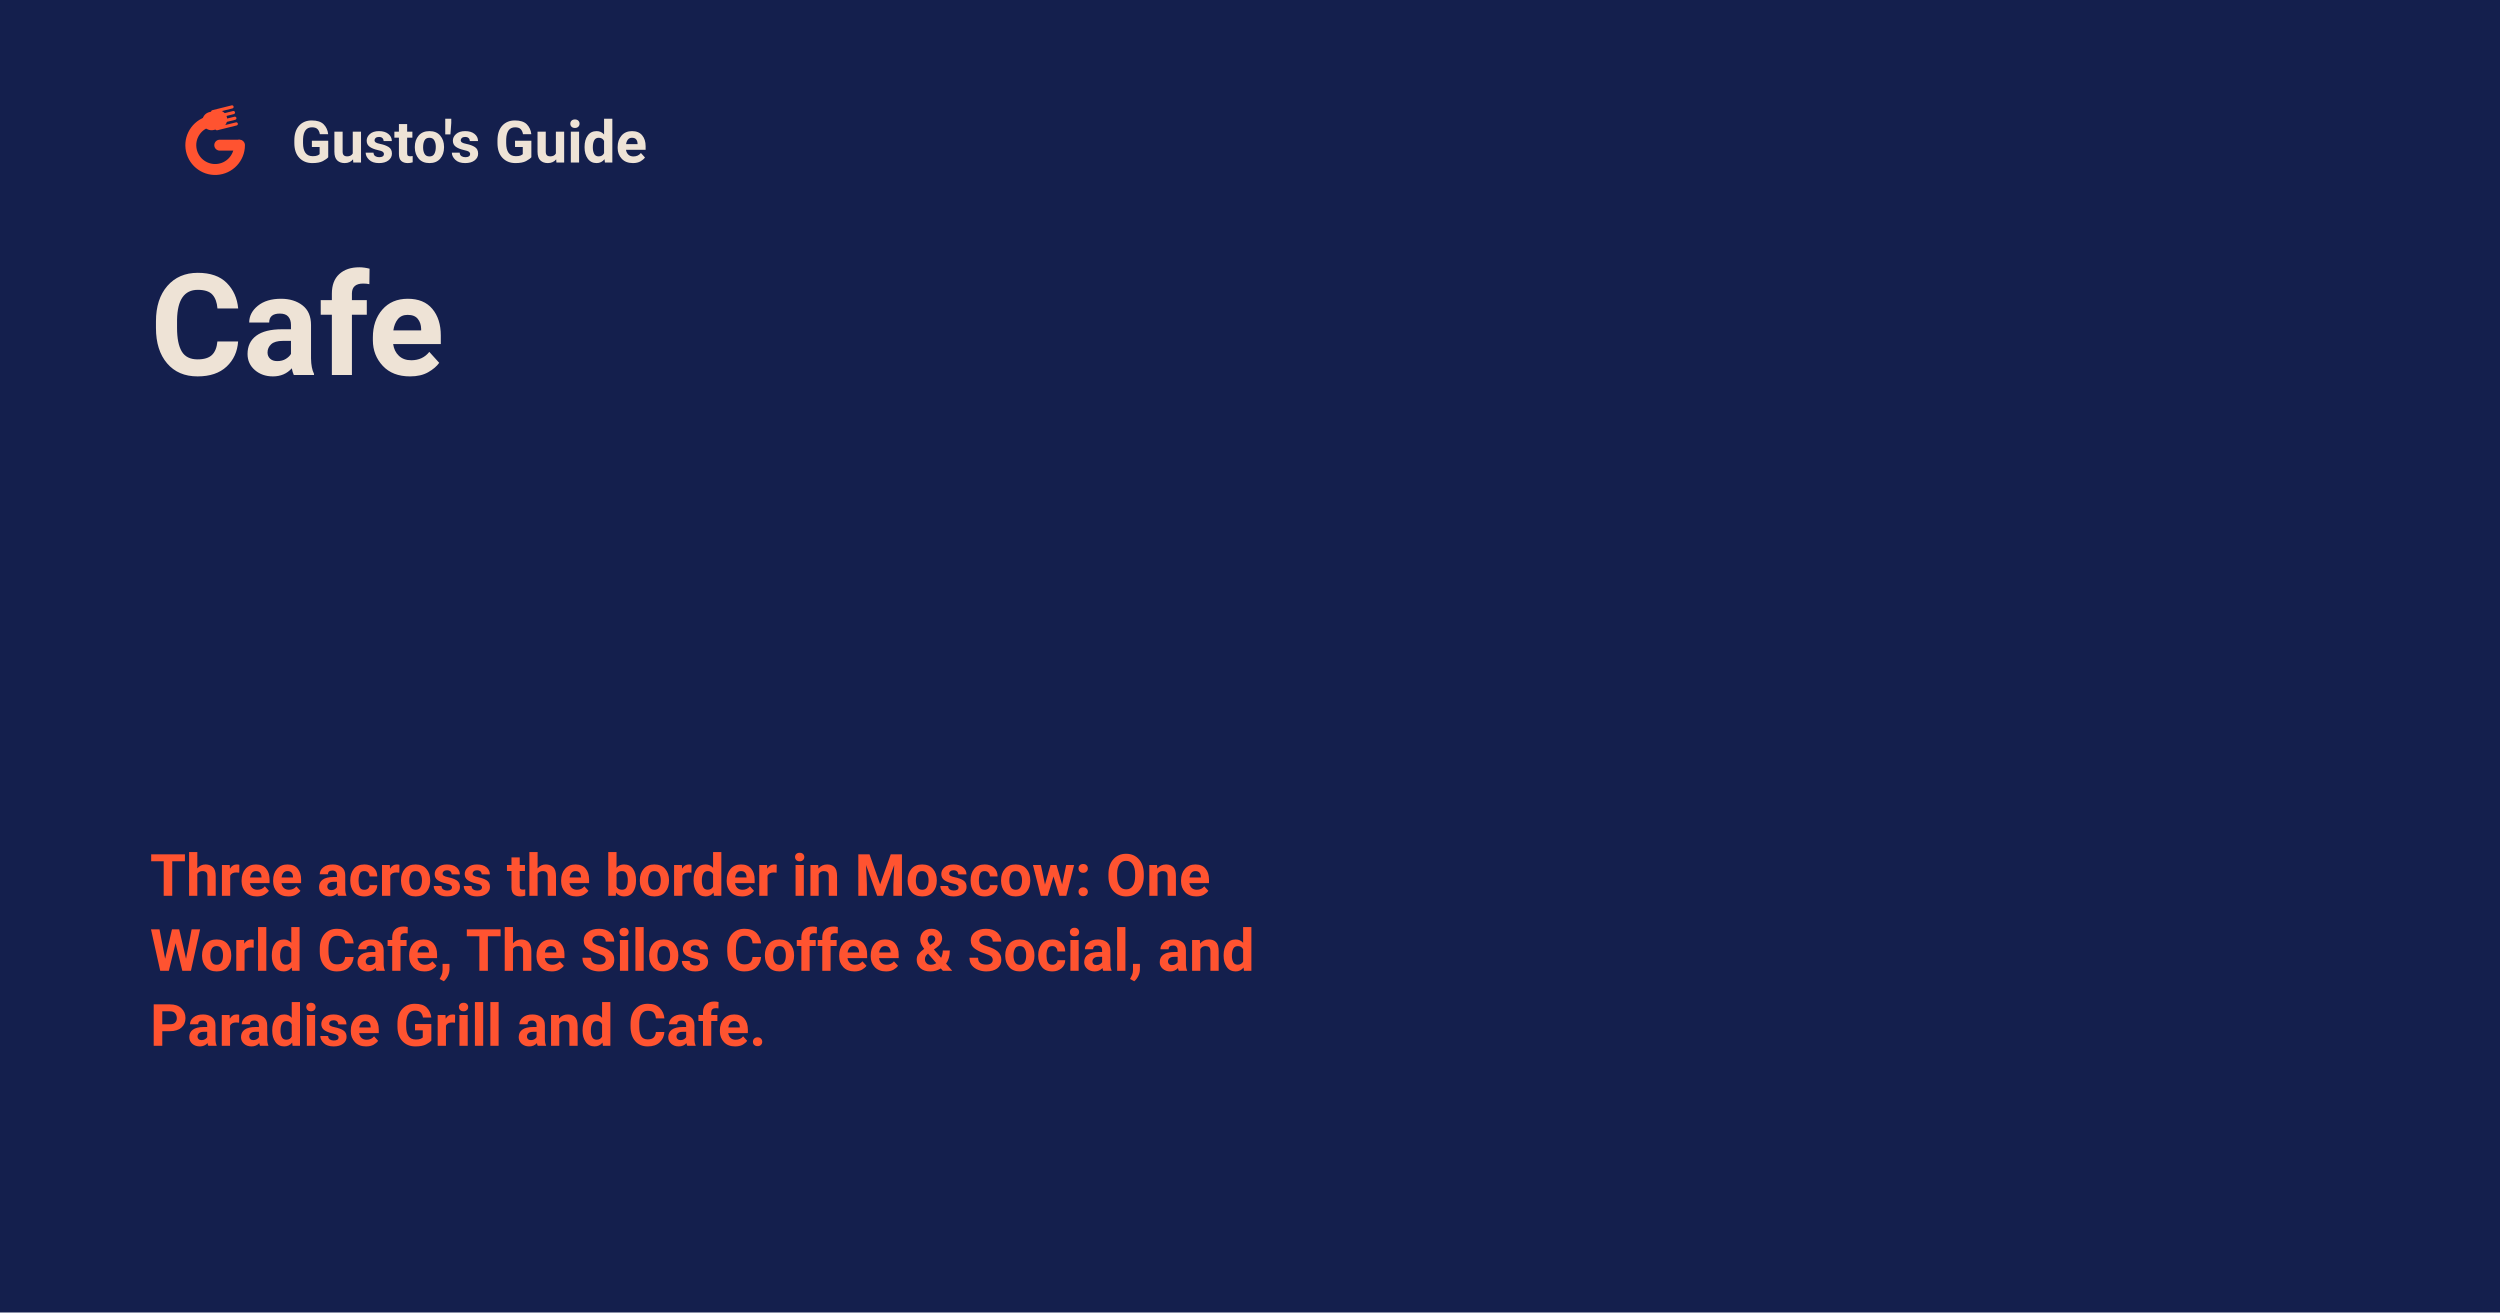
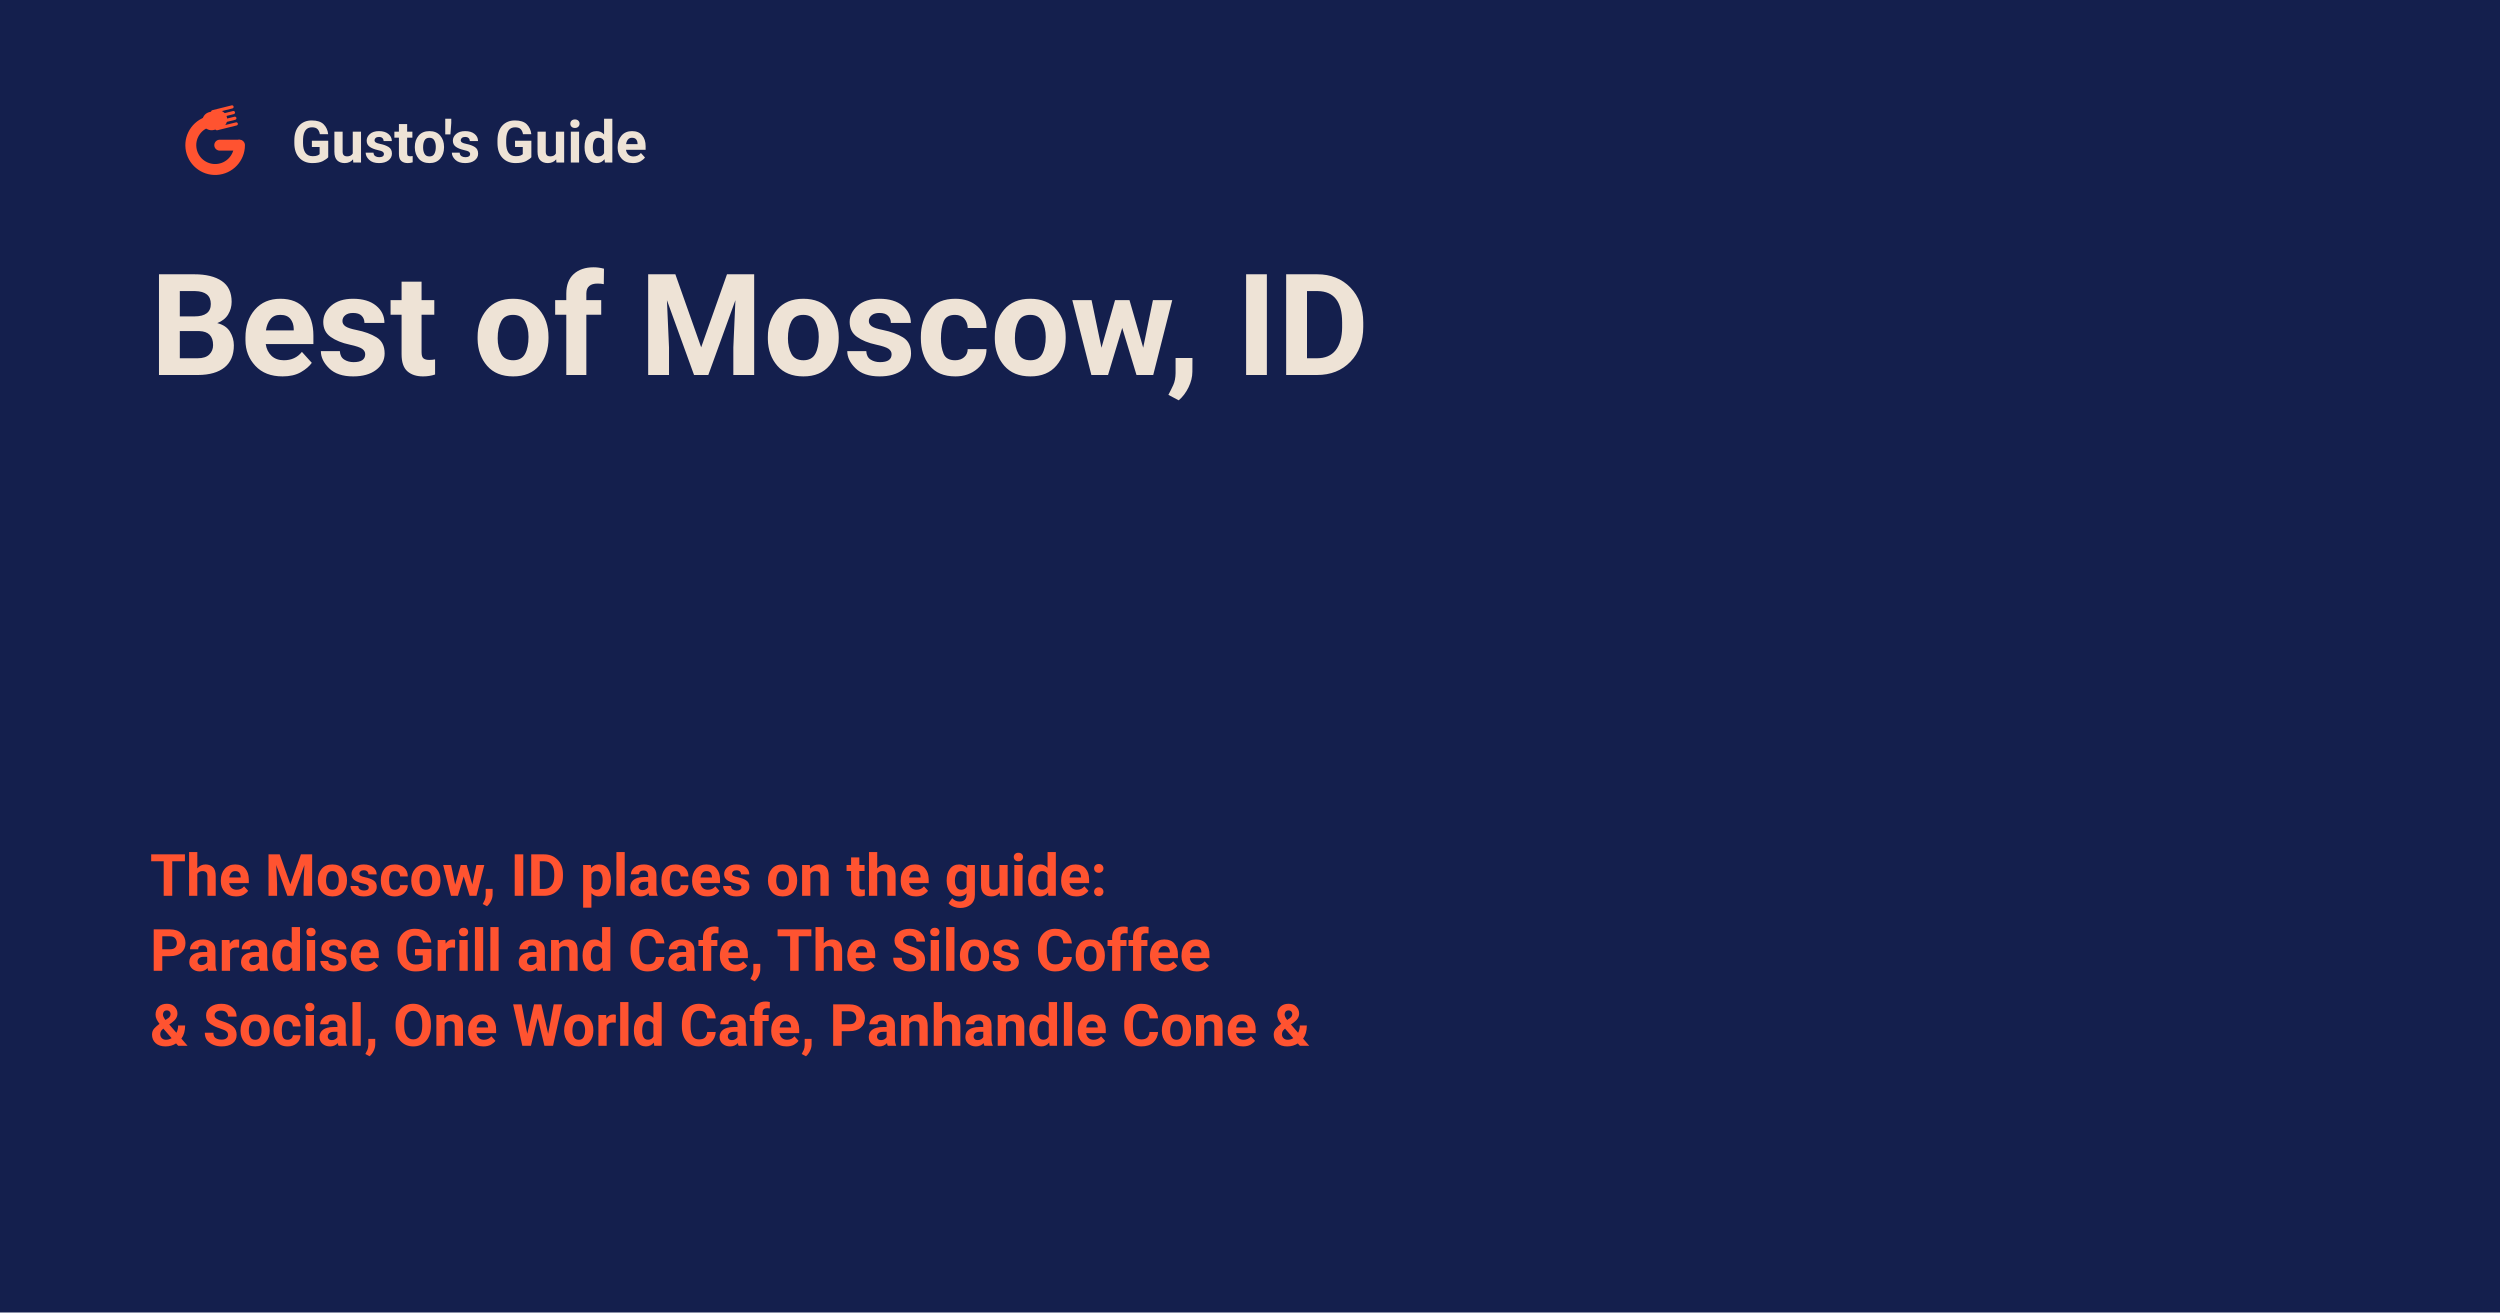
<svg xmlns="http://www.w3.org/2000/svg" width="1200" height="630" viewBox="0 0 1200 630">
  <rect width="1200" height="630" fill="#141F4D" />
  <g transform="translate(72 36) scale(0.92)">
    <g transform="translate(10.59 -0.99)">
      <path d="M 36.1 37.6 A 12.7 12.7 0 1 1 21.19 25.09" fill="none" stroke="#FF5330" stroke-width="5.7" stroke-linecap="round" />
      <path d="M 35.64 37.6 L 25.8 37.6" fill="none" stroke="#FF5330" stroke-width="5.7" stroke-linecap="round" />
      <path d="M 21.19 25.09 L 22.46 24.78" fill="none" stroke="#FF5330" stroke-width="5.7" stroke-linecap="round" />
      <path d="M 21.53 25.01 L 24.88 24.17" fill="none" stroke="#FF5330" stroke-width="9.6" stroke-linecap="round" />
      <path d="M 22.13 20.15 L 32.22 17.63 M 22.86 23.11 L 32.95 20.59 M 23.6 26.06 L 33.69 23.55 M 24.34 29.02 L 34.43 26.51" fill="none" stroke="#FF5330" stroke-width="1.65" stroke-linecap="round" />
    </g>
  </g>
  <text x="140" y="78" fill="#EEE3D6" font-family="system-ui, -apple-system, BlinkMacSystemFont, 'Segoe UI', Roboto, 'Helvetica Neue', Arial, 'Noto Sans', sans-serif" font-weight="600" font-size="28" font-style="normal">Gusto's Guide</text>
-   <text x="72" y="180" fill="#EEE3D6" font-family="system-ui, -apple-system, BlinkMacSystemFont, 'Segoe UI', Roboto, 'Helvetica Neue', Arial, 'Noto Sans', sans-serif" font-weight="600" font-size="68">Cafe</text>
-   <text x="72" y="430" fill="#FF5330" font-family="system-ui, -apple-system, BlinkMacSystemFont, 'Segoe UI', Roboto, 'Helvetica Neue', Arial, 'Noto Sans', sans-serif" font-weight="600" font-size="28">Three across the border in Moscow: One</text>
-   <text x="72" y="466" fill="#FF5330" font-family="system-ui, -apple-system, BlinkMacSystemFont, 'Segoe UI', Roboto, 'Helvetica Neue', Arial, 'Noto Sans', sans-serif" font-weight="600" font-size="28">World Cafe, The Silos Coffee &amp; Social, and</text>
-   <text x="72" y="502" fill="#FF5330" font-family="system-ui, -apple-system, BlinkMacSystemFont, 'Segoe UI', Roboto, 'Helvetica Neue', Arial, 'Noto Sans', sans-serif" font-weight="600" font-size="28">Paradise Grill and Cafe.</text>
+   <text x="72" y="180" fill="#EEE3D6" font-family="system-ui, -apple-system, BlinkMacSystemFont, 'Segoe UI', Roboto, 'Helvetica Neue', Arial, 'Noto Sans', sans-serif" font-weight="600" font-size="68">Best of Moscow, ID</text>
+   <text x="72" y="430" fill="#FF5330" font-family="system-ui, -apple-system, BlinkMacSystemFont, 'Segoe UI', Roboto, 'Helvetica Neue', Arial, 'Noto Sans', sans-serif" font-weight="600" font-size="28">The Moscow, ID places on the guide:</text>
+   <text x="72" y="466" fill="#FF5330" font-family="system-ui, -apple-system, BlinkMacSystemFont, 'Segoe UI', Roboto, 'Helvetica Neue', Arial, 'Noto Sans', sans-serif" font-weight="600" font-size="28">Paradise Grill and Cafe, The Silos Coffee</text>
+   <text x="72" y="502" fill="#FF5330" font-family="system-ui, -apple-system, BlinkMacSystemFont, 'Segoe UI', Roboto, 'Helvetica Neue', Arial, 'Noto Sans', sans-serif" font-weight="600" font-size="28">&amp; Social, One World Cafe, Panhandle Cone &amp;</text>
</svg>
